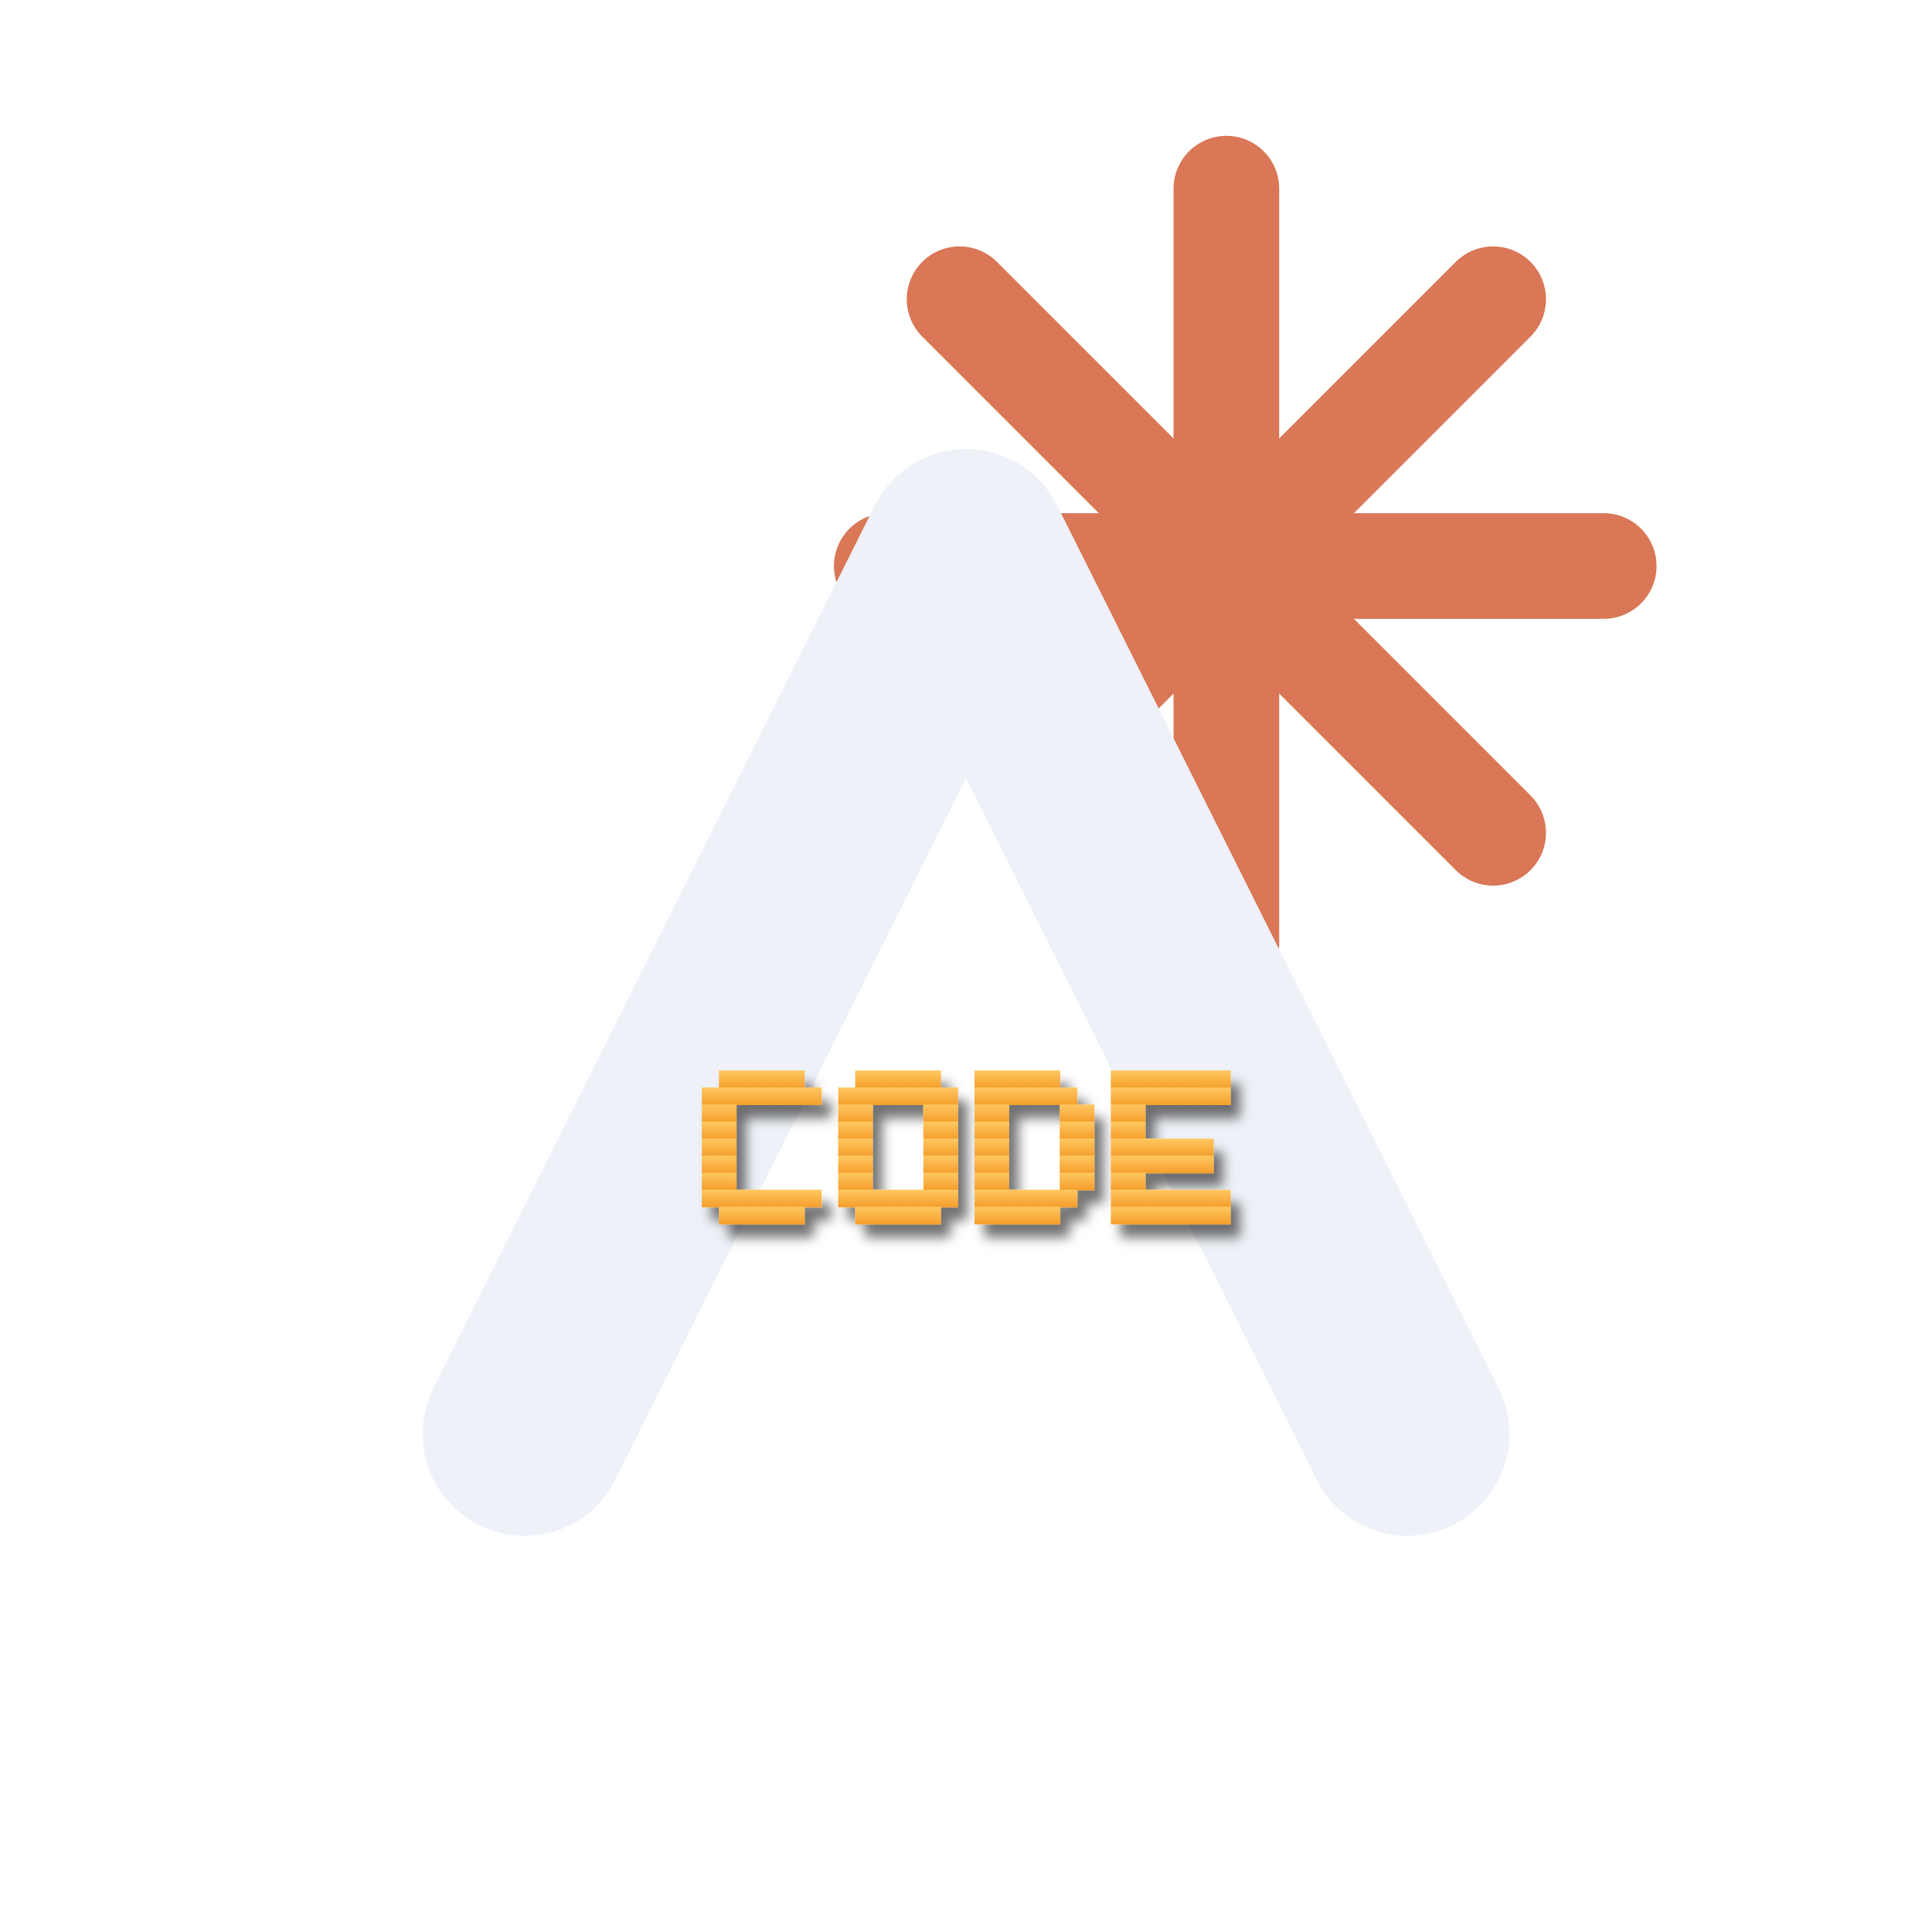
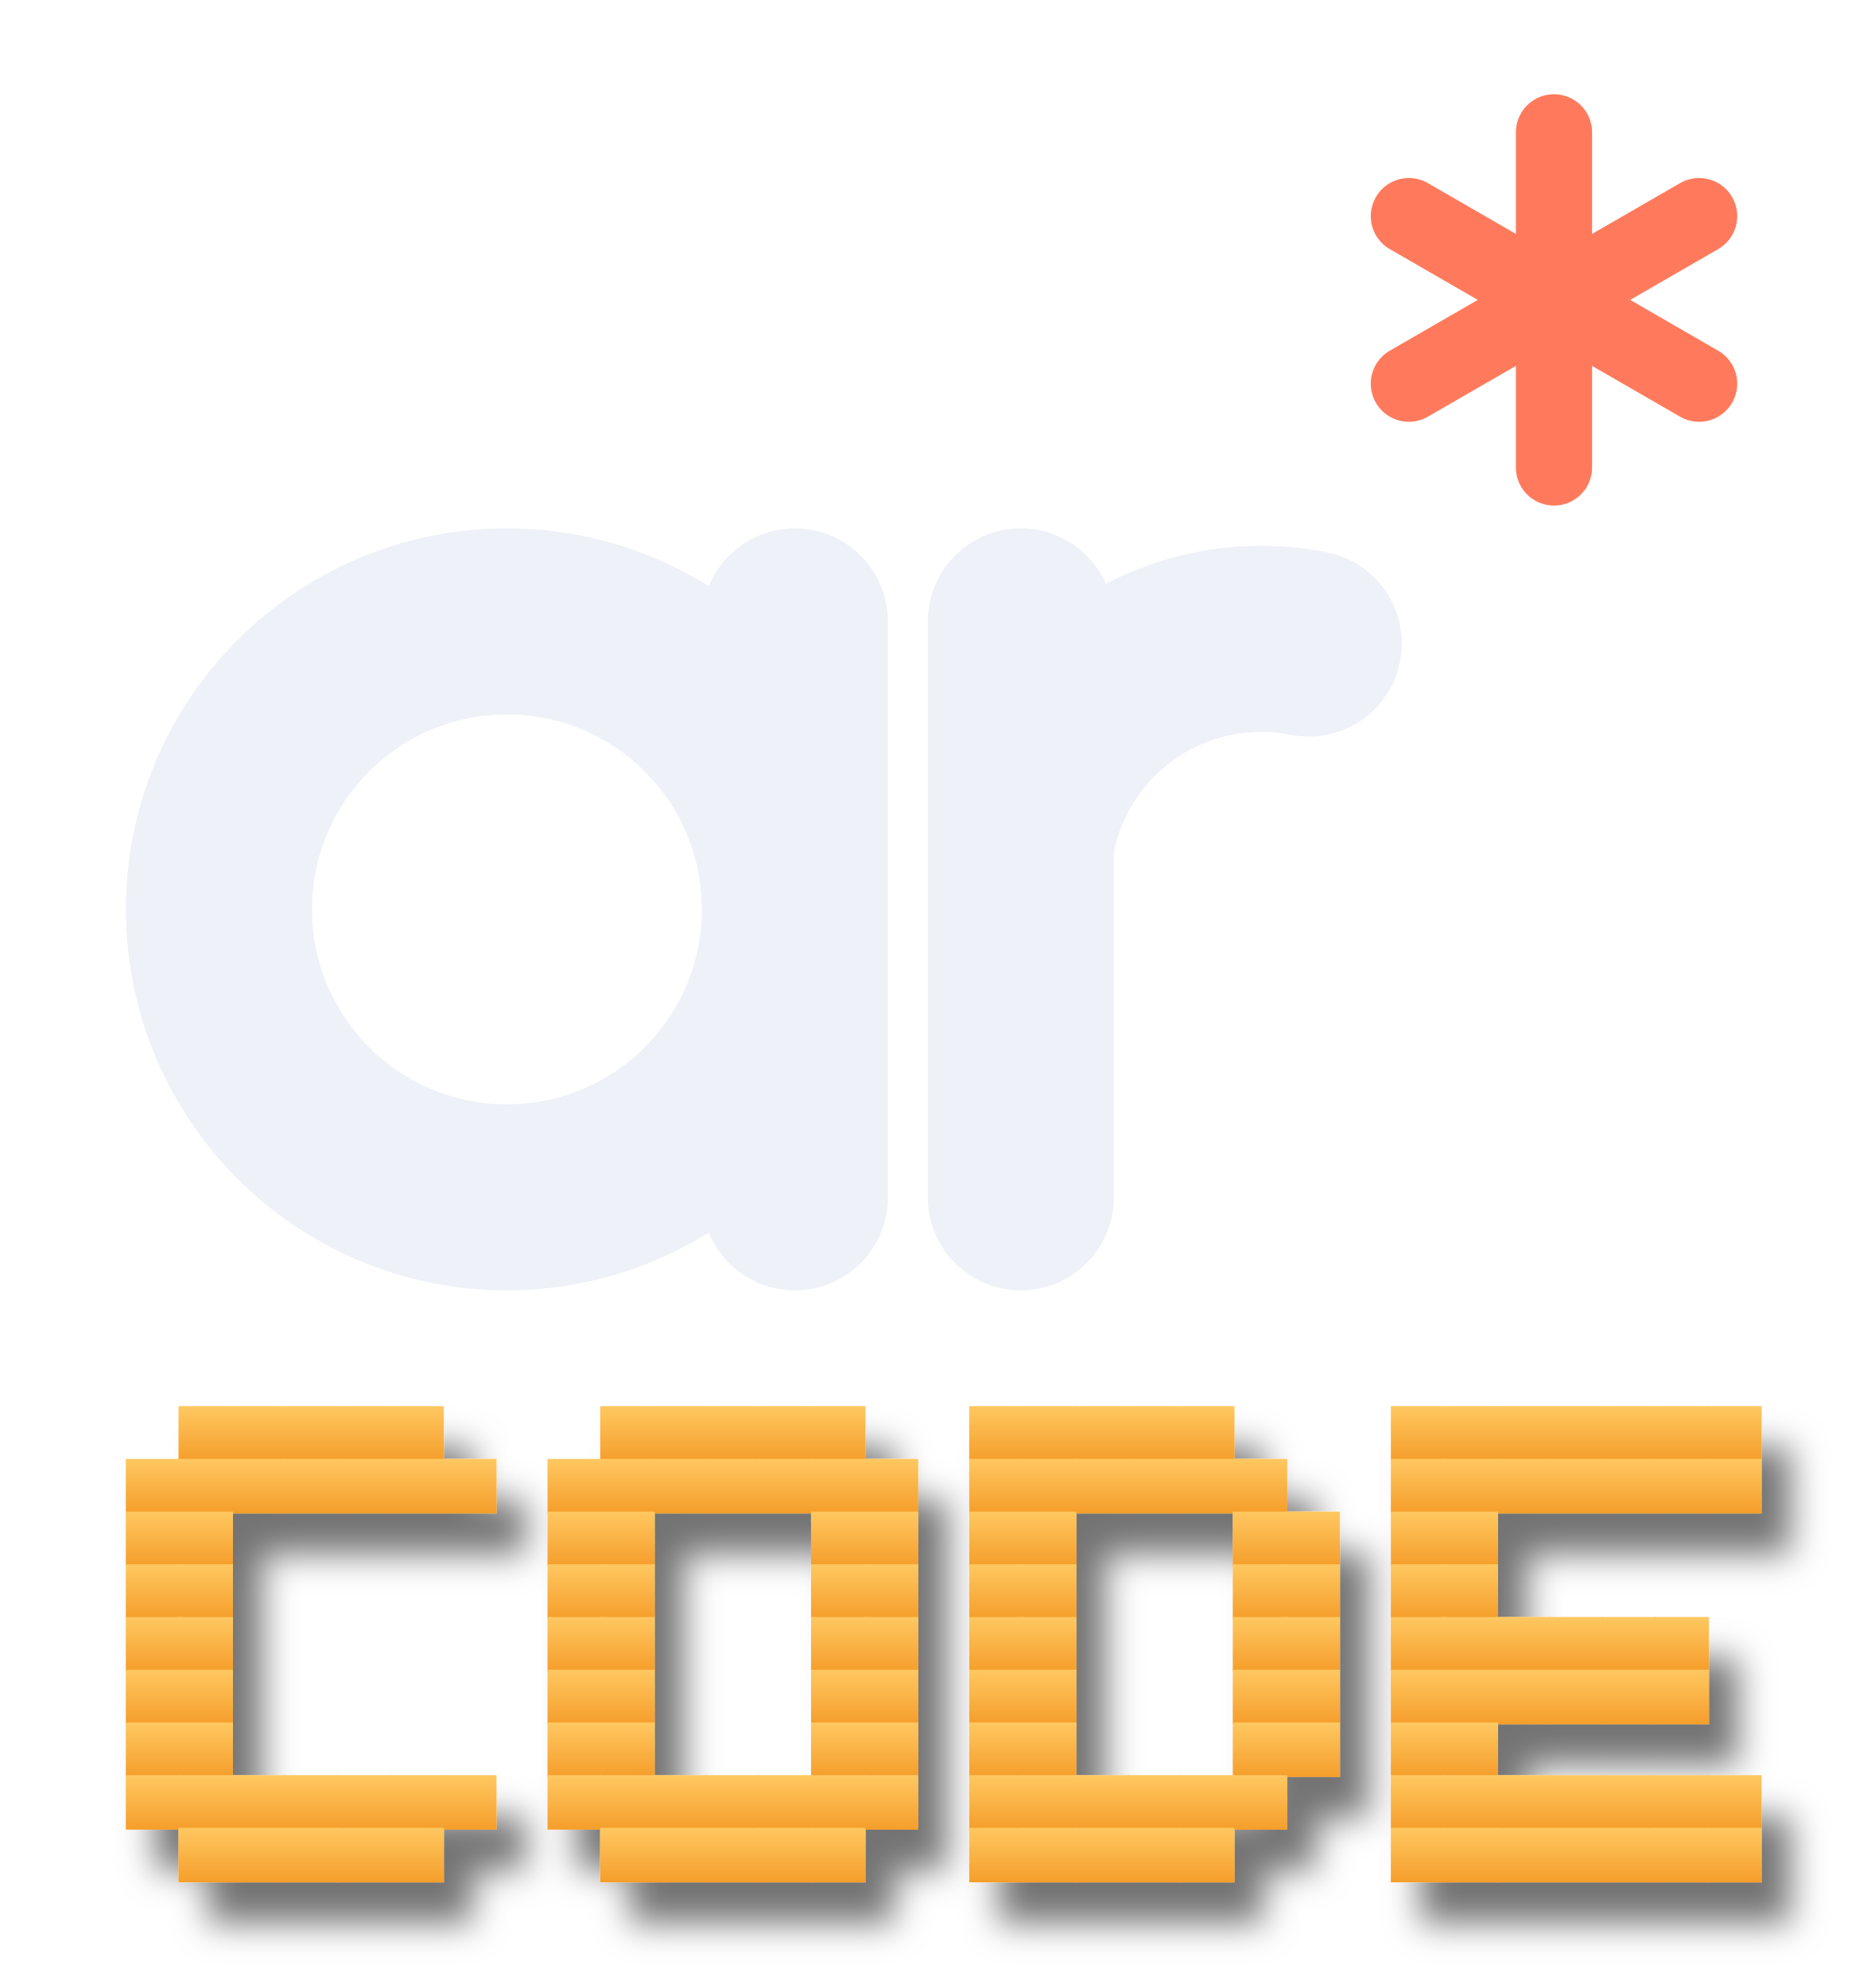
- <svg xmlns="http://www.w3.org/2000/svg" viewBox="0 0 1024 1024" width="1024" height="1024">
+ <svg xmlns="http://www.w3.org/2000/svg" viewBox="180 170 660 700" width="660" height="700">
  <defs>
+     <linearGradient id="bg" x1="0" y1="0" x2="0" y2="1">
+       <stop offset="0" stop-color="#1b1f2a" />
+       <stop offset="1" stop-color="#0f1218" />
+     </linearGradient>
+     <linearGradient id="gloss" x1="0" y1="0" x2="0" y2="1">
+       <stop offset="0" stop-color="#fff" stop-opacity=".10" />
+       <stop offset=".5" stop-color="#fff" stop-opacity="0" />
+     </linearGradient>
    <linearGradient id="amber" x1="0" y1="0" x2="0" y2="1">
      <stop offset="0" stop-color="#ffc861" />
      <stop offset="1" stop-color="#f59e2b" />
    </linearGradient>
+     <linearGradient id="arc" x1="0" y1="0" x2="1" y2="0">
+       <stop offset="0" stop-color="#ffc861" />
+       <stop offset="1" stop-color="#ff7a45" />
+     </linearGradient>
+     <filter id="sh" x="-20%" y="-20%" width="140%" height="140%">
+       <feDropShadow dx="0" dy="14" stdDeviation="16" flood-color="#000" flood-opacity=".5" />
+     </filter>
    <filter id="shadow" x="-20%" y="-40%" width="140%" height="200%">
      <feDropShadow dx="5" dy="7" stdDeviation="3" flood-color="#000" flood-opacity="0.55" />
    </filter>
+     <clipPath id="tile">
+       <rect x="100" y="100" width="824" height="824" rx="185" />
+     </clipPath>
  </defs>
-   <g transform="translate(650 300)" stroke="#d97757" stroke-width="56" stroke-linecap="round">
-     <line x1="0" y1="0" x2="200.0" y2="0.0" />
-     <line x1="0" y1="0" x2="0.0" y2="-200.0" />
-     <line x1="0" y1="0" x2="0.0" y2="200.0" />
-     <line x1="0" y1="0" x2="-141.4" y2="-141.4" />
-     <line x1="0" y1="0" x2="141.4" y2="-141.4" />
-     <line x1="0" y1="0" x2="141.4" y2="141.4" />
-     <line x1="0" y1="0" x2="-180.0" y2="0.0" />
-     <line x1="0" y1="0" x2="-99.7" y2="99.7" />
-   </g>
-   <path d="M278 760 L512 292 L746 760" fill="none" stroke="#eef1f7" stroke-width="108" stroke-linecap="round" stroke-linejoin="round" />
-   <g filter="url(#shadow)">
-     <rect x="381.03" y="567.35" width="9.33" height="9.33" fill="url(#amber)" />
-     <rect x="390.06" y="567.35" width="9.33" height="9.33" fill="url(#amber)" />
-     <rect x="399.10" y="567.35" width="9.33" height="9.33" fill="url(#amber)" />
-     <rect x="408.13" y="567.35" width="9.33" height="9.33" fill="url(#amber)" />
-     <rect x="417.16" y="567.35" width="9.33" height="9.33" fill="url(#amber)" />
-     <rect x="372.00" y="576.39" width="9.33" height="9.33" fill="url(#amber)" />
-     <rect x="381.03" y="576.39" width="9.33" height="9.33" fill="url(#amber)" />
-     <rect x="390.06" y="576.39" width="9.33" height="9.33" fill="url(#amber)" />
-     <rect x="399.10" y="576.39" width="9.33" height="9.33" fill="url(#amber)" />
-     <rect x="408.13" y="576.39" width="9.33" height="9.33" fill="url(#amber)" />
-     <rect x="417.16" y="576.39" width="9.33" height="9.33" fill="url(#amber)" />
-     <rect x="426.19" y="576.39" width="9.33" height="9.33" fill="url(#amber)" />
-     <rect x="372.00" y="585.42" width="9.33" height="9.33" fill="url(#amber)" />
-     <rect x="381.03" y="585.42" width="9.33" height="9.33" fill="url(#amber)" />
-     <rect x="372.00" y="594.45" width="9.33" height="9.33" fill="url(#amber)" />
-     <rect x="381.03" y="594.45" width="9.33" height="9.33" fill="url(#amber)" />
-     <rect x="372.00" y="603.48" width="9.33" height="9.33" fill="url(#amber)" />
-     <rect x="381.03" y="603.48" width="9.33" height="9.33" fill="url(#amber)" />
-     <rect x="372.00" y="612.52" width="9.33" height="9.33" fill="url(#amber)" />
-     <rect x="381.03" y="612.52" width="9.33" height="9.33" fill="url(#amber)" />
-     <rect x="372.00" y="621.55" width="9.33" height="9.33" fill="url(#amber)" />
-     <rect x="381.03" y="621.55" width="9.33" height="9.33" fill="url(#amber)" />
-     <rect x="372.00" y="630.58" width="9.33" height="9.33" fill="url(#amber)" />
-     <rect x="381.03" y="630.58" width="9.33" height="9.33" fill="url(#amber)" />
-     <rect x="390.06" y="630.58" width="9.33" height="9.33" fill="url(#amber)" />
-     <rect x="399.10" y="630.58" width="9.33" height="9.33" fill="url(#amber)" />
-     <rect x="408.13" y="630.58" width="9.33" height="9.33" fill="url(#amber)" />
-     <rect x="417.16" y="630.58" width="9.33" height="9.33" fill="url(#amber)" />
-     <rect x="426.19" y="630.58" width="9.33" height="9.33" fill="url(#amber)" />
-     <rect x="381.03" y="639.61" width="9.33" height="9.33" fill="url(#amber)" />
-     <rect x="390.06" y="639.61" width="9.33" height="9.33" fill="url(#amber)" />
-     <rect x="399.10" y="639.61" width="9.33" height="9.33" fill="url(#amber)" />
-     <rect x="408.13" y="639.61" width="9.33" height="9.33" fill="url(#amber)" />
-     <rect x="417.16" y="639.61" width="9.33" height="9.33" fill="url(#amber)" />
-     <rect x="453.29" y="567.35" width="9.33" height="9.33" fill="url(#amber)" />
-     <rect x="462.32" y="567.35" width="9.33" height="9.33" fill="url(#amber)" />
-     <rect x="471.35" y="567.35" width="9.33" height="9.33" fill="url(#amber)" />
-     <rect x="480.39" y="567.35" width="9.33" height="9.33" fill="url(#amber)" />
-     <rect x="489.42" y="567.35" width="9.33" height="9.33" fill="url(#amber)" />
-     <rect x="444.26" y="576.39" width="9.33" height="9.33" fill="url(#amber)" />
-     <rect x="453.29" y="576.39" width="9.33" height="9.33" fill="url(#amber)" />
-     <rect x="462.32" y="576.39" width="9.33" height="9.33" fill="url(#amber)" />
-     <rect x="471.35" y="576.39" width="9.33" height="9.33" fill="url(#amber)" />
-     <rect x="480.39" y="576.39" width="9.33" height="9.33" fill="url(#amber)" />
-     <rect x="489.42" y="576.39" width="9.33" height="9.33" fill="url(#amber)" />
-     <rect x="498.45" y="576.39" width="9.33" height="9.33" fill="url(#amber)" />
-     <rect x="444.26" y="585.42" width="9.33" height="9.33" fill="url(#amber)" />
-     <rect x="453.29" y="585.42" width="9.33" height="9.33" fill="url(#amber)" />
-     <rect x="489.42" y="585.42" width="9.33" height="9.33" fill="url(#amber)" />
-     <rect x="498.45" y="585.42" width="9.33" height="9.33" fill="url(#amber)" />
-     <rect x="444.26" y="594.45" width="9.33" height="9.33" fill="url(#amber)" />
-     <rect x="453.29" y="594.45" width="9.33" height="9.33" fill="url(#amber)" />
-     <rect x="489.42" y="594.45" width="9.33" height="9.33" fill="url(#amber)" />
-     <rect x="498.45" y="594.45" width="9.33" height="9.33" fill="url(#amber)" />
-     <rect x="444.26" y="603.48" width="9.33" height="9.33" fill="url(#amber)" />
-     <rect x="453.29" y="603.48" width="9.33" height="9.33" fill="url(#amber)" />
-     <rect x="489.42" y="603.48" width="9.33" height="9.33" fill="url(#amber)" />
-     <rect x="498.45" y="603.48" width="9.33" height="9.33" fill="url(#amber)" />
-     <rect x="444.26" y="612.52" width="9.33" height="9.33" fill="url(#amber)" />
-     <rect x="453.29" y="612.52" width="9.33" height="9.33" fill="url(#amber)" />
-     <rect x="489.42" y="612.52" width="9.33" height="9.33" fill="url(#amber)" />
-     <rect x="498.45" y="612.52" width="9.33" height="9.33" fill="url(#amber)" />
-     <rect x="444.26" y="621.55" width="9.33" height="9.33" fill="url(#amber)" />
-     <rect x="453.29" y="621.55" width="9.33" height="9.33" fill="url(#amber)" />
-     <rect x="489.42" y="621.55" width="9.33" height="9.33" fill="url(#amber)" />
-     <rect x="498.45" y="621.55" width="9.33" height="9.33" fill="url(#amber)" />
-     <rect x="444.26" y="630.58" width="9.33" height="9.33" fill="url(#amber)" />
-     <rect x="453.29" y="630.58" width="9.33" height="9.33" fill="url(#amber)" />
-     <rect x="462.32" y="630.58" width="9.33" height="9.33" fill="url(#amber)" />
-     <rect x="471.35" y="630.58" width="9.33" height="9.33" fill="url(#amber)" />
-     <rect x="480.39" y="630.58" width="9.33" height="9.33" fill="url(#amber)" />
-     <rect x="489.42" y="630.58" width="9.33" height="9.33" fill="url(#amber)" />
-     <rect x="498.45" y="630.58" width="9.33" height="9.33" fill="url(#amber)" />
-     <rect x="453.29" y="639.61" width="9.33" height="9.33" fill="url(#amber)" />
-     <rect x="462.32" y="639.61" width="9.33" height="9.33" fill="url(#amber)" />
-     <rect x="471.35" y="639.61" width="9.33" height="9.33" fill="url(#amber)" />
-     <rect x="480.39" y="639.61" width="9.33" height="9.33" fill="url(#amber)" />
-     <rect x="489.42" y="639.61" width="9.33" height="9.33" fill="url(#amber)" />
-     <rect x="516.52" y="567.35" width="9.33" height="9.33" fill="url(#amber)" />
-     <rect x="525.55" y="567.35" width="9.33" height="9.33" fill="url(#amber)" />
-     <rect x="534.58" y="567.35" width="9.33" height="9.33" fill="url(#amber)" />
-     <rect x="543.61" y="567.35" width="9.33" height="9.33" fill="url(#amber)" />
-     <rect x="552.65" y="567.35" width="9.33" height="9.33" fill="url(#amber)" />
-     <rect x="516.52" y="576.39" width="9.33" height="9.33" fill="url(#amber)" />
-     <rect x="525.55" y="576.39" width="9.33" height="9.33" fill="url(#amber)" />
-     <rect x="534.58" y="576.39" width="9.33" height="9.33" fill="url(#amber)" />
-     <rect x="543.61" y="576.39" width="9.33" height="9.33" fill="url(#amber)" />
-     <rect x="552.65" y="576.39" width="9.33" height="9.33" fill="url(#amber)" />
-     <rect x="561.68" y="576.39" width="9.33" height="9.33" fill="url(#amber)" />
-     <rect x="516.52" y="585.42" width="9.33" height="9.33" fill="url(#amber)" />
-     <rect x="525.55" y="585.42" width="9.33" height="9.33" fill="url(#amber)" />
-     <rect x="561.68" y="585.42" width="9.33" height="9.33" fill="url(#amber)" />
-     <rect x="570.71" y="585.42" width="9.33" height="9.33" fill="url(#amber)" />
-     <rect x="516.52" y="594.45" width="9.33" height="9.33" fill="url(#amber)" />
-     <rect x="525.55" y="594.45" width="9.33" height="9.33" fill="url(#amber)" />
-     <rect x="561.68" y="594.45" width="9.33" height="9.33" fill="url(#amber)" />
-     <rect x="570.71" y="594.45" width="9.33" height="9.33" fill="url(#amber)" />
-     <rect x="516.52" y="603.48" width="9.33" height="9.33" fill="url(#amber)" />
-     <rect x="525.55" y="603.48" width="9.33" height="9.33" fill="url(#amber)" />
-     <rect x="561.68" y="603.48" width="9.33" height="9.33" fill="url(#amber)" />
-     <rect x="570.71" y="603.48" width="9.33" height="9.33" fill="url(#amber)" />
-     <rect x="516.52" y="612.52" width="9.33" height="9.33" fill="url(#amber)" />
-     <rect x="525.55" y="612.52" width="9.33" height="9.33" fill="url(#amber)" />
-     <rect x="561.68" y="612.52" width="9.33" height="9.33" fill="url(#amber)" />
-     <rect x="570.71" y="612.52" width="9.33" height="9.33" fill="url(#amber)" />
-     <rect x="516.52" y="621.55" width="9.33" height="9.33" fill="url(#amber)" />
-     <rect x="525.55" y="621.55" width="9.33" height="9.33" fill="url(#amber)" />
-     <rect x="561.68" y="621.55" width="9.33" height="9.33" fill="url(#amber)" />
-     <rect x="570.71" y="621.55" width="9.33" height="9.33" fill="url(#amber)" />
-     <rect x="516.52" y="630.58" width="9.33" height="9.33" fill="url(#amber)" />
-     <rect x="525.55" y="630.58" width="9.33" height="9.33" fill="url(#amber)" />
-     <rect x="534.58" y="630.58" width="9.33" height="9.33" fill="url(#amber)" />
-     <rect x="543.61" y="630.58" width="9.33" height="9.33" fill="url(#amber)" />
-     <rect x="552.65" y="630.58" width="9.33" height="9.33" fill="url(#amber)" />
-     <rect x="561.68" y="630.58" width="9.33" height="9.33" fill="url(#amber)" />
-     <rect x="516.52" y="639.61" width="9.33" height="9.33" fill="url(#amber)" />
-     <rect x="525.55" y="639.61" width="9.33" height="9.33" fill="url(#amber)" />
-     <rect x="534.58" y="639.61" width="9.33" height="9.33" fill="url(#amber)" />
-     <rect x="543.61" y="639.61" width="9.33" height="9.33" fill="url(#amber)" />
-     <rect x="552.65" y="639.61" width="9.33" height="9.33" fill="url(#amber)" />
-     <rect x="588.77" y="567.35" width="9.33" height="9.33" fill="url(#amber)" />
-     <rect x="597.81" y="567.35" width="9.33" height="9.33" fill="url(#amber)" />
-     <rect x="606.84" y="567.35" width="9.33" height="9.33" fill="url(#amber)" />
-     <rect x="615.87" y="567.35" width="9.33" height="9.33" fill="url(#amber)" />
-     <rect x="624.90" y="567.35" width="9.33" height="9.33" fill="url(#amber)" />
-     <rect x="633.94" y="567.35" width="9.33" height="9.33" fill="url(#amber)" />
-     <rect x="642.97" y="567.35" width="9.33" height="9.33" fill="url(#amber)" />
-     <rect x="588.77" y="576.39" width="9.33" height="9.33" fill="url(#amber)" />
-     <rect x="597.81" y="576.39" width="9.33" height="9.33" fill="url(#amber)" />
-     <rect x="606.84" y="576.39" width="9.33" height="9.33" fill="url(#amber)" />
-     <rect x="615.87" y="576.39" width="9.33" height="9.33" fill="url(#amber)" />
-     <rect x="624.90" y="576.39" width="9.33" height="9.33" fill="url(#amber)" />
-     <rect x="633.94" y="576.39" width="9.33" height="9.33" fill="url(#amber)" />
-     <rect x="642.97" y="576.39" width="9.33" height="9.33" fill="url(#amber)" />
-     <rect x="588.77" y="585.42" width="9.33" height="9.33" fill="url(#amber)" />
-     <rect x="597.81" y="585.42" width="9.33" height="9.33" fill="url(#amber)" />
-     <rect x="588.77" y="594.45" width="9.33" height="9.33" fill="url(#amber)" />
-     <rect x="597.81" y="594.45" width="9.33" height="9.33" fill="url(#amber)" />
-     <rect x="588.77" y="603.48" width="9.33" height="9.33" fill="url(#amber)" />
-     <rect x="597.81" y="603.48" width="9.33" height="9.33" fill="url(#amber)" />
-     <rect x="606.84" y="603.48" width="9.33" height="9.33" fill="url(#amber)" />
-     <rect x="615.87" y="603.48" width="9.33" height="9.33" fill="url(#amber)" />
-     <rect x="624.90" y="603.48" width="9.33" height="9.33" fill="url(#amber)" />
-     <rect x="633.94" y="603.48" width="9.33" height="9.33" fill="url(#amber)" />
-     <rect x="588.77" y="612.52" width="9.33" height="9.33" fill="url(#amber)" />
-     <rect x="597.81" y="612.52" width="9.33" height="9.33" fill="url(#amber)" />
-     <rect x="606.84" y="612.52" width="9.33" height="9.33" fill="url(#amber)" />
-     <rect x="615.87" y="612.52" width="9.33" height="9.33" fill="url(#amber)" />
-     <rect x="624.90" y="612.52" width="9.33" height="9.33" fill="url(#amber)" />
-     <rect x="633.94" y="612.52" width="9.33" height="9.33" fill="url(#amber)" />
-     <rect x="588.77" y="621.55" width="9.33" height="9.33" fill="url(#amber)" />
-     <rect x="597.81" y="621.55" width="9.33" height="9.33" fill="url(#amber)" />
-     <rect x="588.77" y="630.58" width="9.33" height="9.33" fill="url(#amber)" />
-     <rect x="597.81" y="630.58" width="9.33" height="9.33" fill="url(#amber)" />
-     <rect x="606.84" y="630.58" width="9.33" height="9.33" fill="url(#amber)" />
-     <rect x="615.87" y="630.58" width="9.33" height="9.33" fill="url(#amber)" />
-     <rect x="624.90" y="630.58" width="9.33" height="9.33" fill="url(#amber)" />
-     <rect x="633.94" y="630.58" width="9.33" height="9.33" fill="url(#amber)" />
-     <rect x="642.97" y="630.58" width="9.33" height="9.33" fill="url(#amber)" />
-     <rect x="588.77" y="639.61" width="9.33" height="9.33" fill="url(#amber)" />
-     <rect x="597.81" y="639.61" width="9.33" height="9.33" fill="url(#amber)" />
-     <rect x="606.84" y="639.61" width="9.33" height="9.33" fill="url(#amber)" />
-     <rect x="615.87" y="639.61" width="9.33" height="9.33" fill="url(#amber)" />
-     <rect x="624.90" y="639.61" width="9.33" height="9.33" fill="url(#amber)" />
-     <rect x="633.94" y="639.61" width="9.33" height="9.33" fill="url(#amber)" />
-     <rect x="642.97" y="639.61" width="9.33" height="9.33" fill="url(#amber)" />
+   <g>
+     <g transform="translate(93.3 61.2) scale(0.78)" fill="none" stroke="#eef1f7" stroke-width="84" stroke-linecap="round" stroke-linejoin="round">
+       <path d="M340 420 A 130 130 0 1 0 340 680 A 130 130 0 1 0 340 420 M470 420 L470 680" />
+       <path d="M572 680 L572 420 M572 520 A 110 110 0 0 1 702 430" />
+     </g>
+     <g transform="translate(727.2 275.6)" stroke="#ff7a5c" stroke-width="26.832" stroke-linecap="round">
+       <line x1="0" y1="0" x2="0.0" y2="59.0" />
+       <line x1="0" y1="0" x2="-51.1" y2="29.5" />
+       <line x1="0" y1="0" x2="-51.1" y2="-29.5" />
+       <line x1="0" y1="0" x2="-0.0" y2="-59.0" />
+       <line x1="0" y1="0" x2="51.1" y2="-29.5" />
+       <line x1="0" y1="0" x2="51.1" y2="29.5" />
+     </g>
+     <g transform="translate(224.3 664.4) scale(2.055) translate(-372 -567)" filter="url(#shadow)">
+       <rect x="381.03" y="567.35" width="9.33" height="9.33" fill="url(#amber)" />
+       <rect x="390.06" y="567.35" width="9.33" height="9.33" fill="url(#amber)" />
+       <rect x="399.10" y="567.35" width="9.33" height="9.33" fill="url(#amber)" />
+       <rect x="408.13" y="567.35" width="9.33" height="9.33" fill="url(#amber)" />
+       <rect x="417.16" y="567.35" width="9.33" height="9.33" fill="url(#amber)" />
+       <rect x="372.00" y="576.39" width="9.33" height="9.33" fill="url(#amber)" />
+       <rect x="381.03" y="576.39" width="9.33" height="9.33" fill="url(#amber)" />
+       <rect x="390.06" y="576.39" width="9.33" height="9.33" fill="url(#amber)" />
+       <rect x="399.10" y="576.39" width="9.33" height="9.33" fill="url(#amber)" />
+       <rect x="408.13" y="576.39" width="9.33" height="9.33" fill="url(#amber)" />
+       <rect x="417.16" y="576.39" width="9.33" height="9.33" fill="url(#amber)" />
+       <rect x="426.19" y="576.39" width="9.33" height="9.33" fill="url(#amber)" />
+       <rect x="372.00" y="585.42" width="9.33" height="9.33" fill="url(#amber)" />
+       <rect x="381.03" y="585.42" width="9.33" height="9.33" fill="url(#amber)" />
+       <rect x="372.00" y="594.45" width="9.33" height="9.33" fill="url(#amber)" />
+       <rect x="381.03" y="594.45" width="9.33" height="9.33" fill="url(#amber)" />
+       <rect x="372.00" y="603.48" width="9.33" height="9.33" fill="url(#amber)" />
+       <rect x="381.03" y="603.48" width="9.33" height="9.33" fill="url(#amber)" />
+       <rect x="372.00" y="612.52" width="9.33" height="9.33" fill="url(#amber)" />
+       <rect x="381.03" y="612.52" width="9.33" height="9.33" fill="url(#amber)" />
+       <rect x="372.00" y="621.55" width="9.33" height="9.33" fill="url(#amber)" />
+       <rect x="381.03" y="621.55" width="9.33" height="9.33" fill="url(#amber)" />
+       <rect x="372.00" y="630.58" width="9.33" height="9.33" fill="url(#amber)" />
+       <rect x="381.03" y="630.58" width="9.33" height="9.33" fill="url(#amber)" />
+       <rect x="390.06" y="630.58" width="9.33" height="9.33" fill="url(#amber)" />
+       <rect x="399.10" y="630.58" width="9.33" height="9.33" fill="url(#amber)" />
+       <rect x="408.13" y="630.58" width="9.33" height="9.33" fill="url(#amber)" />
+       <rect x="417.16" y="630.58" width="9.33" height="9.33" fill="url(#amber)" />
+       <rect x="426.19" y="630.58" width="9.33" height="9.33" fill="url(#amber)" />
+       <rect x="381.03" y="639.61" width="9.33" height="9.33" fill="url(#amber)" />
+       <rect x="390.06" y="639.61" width="9.33" height="9.33" fill="url(#amber)" />
+       <rect x="399.10" y="639.61" width="9.33" height="9.33" fill="url(#amber)" />
+       <rect x="408.13" y="639.61" width="9.33" height="9.33" fill="url(#amber)" />
+       <rect x="417.16" y="639.61" width="9.33" height="9.33" fill="url(#amber)" />
+       <rect x="453.29" y="567.35" width="9.33" height="9.33" fill="url(#amber)" />
+       <rect x="462.32" y="567.35" width="9.33" height="9.33" fill="url(#amber)" />
+       <rect x="471.35" y="567.35" width="9.33" height="9.33" fill="url(#amber)" />
+       <rect x="480.39" y="567.35" width="9.33" height="9.33" fill="url(#amber)" />
+       <rect x="489.42" y="567.35" width="9.33" height="9.33" fill="url(#amber)" />
+       <rect x="444.26" y="576.39" width="9.33" height="9.33" fill="url(#amber)" />
+       <rect x="453.29" y="576.39" width="9.33" height="9.33" fill="url(#amber)" />
+       <rect x="462.32" y="576.39" width="9.33" height="9.33" fill="url(#amber)" />
+       <rect x="471.35" y="576.39" width="9.33" height="9.33" fill="url(#amber)" />
+       <rect x="480.39" y="576.39" width="9.33" height="9.33" fill="url(#amber)" />
+       <rect x="489.42" y="576.39" width="9.33" height="9.33" fill="url(#amber)" />
+       <rect x="498.45" y="576.39" width="9.33" height="9.33" fill="url(#amber)" />
+       <rect x="444.26" y="585.42" width="9.33" height="9.33" fill="url(#amber)" />
+       <rect x="453.29" y="585.42" width="9.33" height="9.33" fill="url(#amber)" />
+       <rect x="489.42" y="585.42" width="9.33" height="9.33" fill="url(#amber)" />
+       <rect x="498.45" y="585.42" width="9.33" height="9.33" fill="url(#amber)" />
+       <rect x="444.26" y="594.45" width="9.33" height="9.33" fill="url(#amber)" />
+       <rect x="453.29" y="594.45" width="9.33" height="9.33" fill="url(#amber)" />
+       <rect x="489.42" y="594.45" width="9.33" height="9.33" fill="url(#amber)" />
+       <rect x="498.45" y="594.45" width="9.33" height="9.33" fill="url(#amber)" />
+       <rect x="444.26" y="603.48" width="9.33" height="9.33" fill="url(#amber)" />
+       <rect x="453.29" y="603.48" width="9.33" height="9.33" fill="url(#amber)" />
+       <rect x="489.42" y="603.48" width="9.33" height="9.33" fill="url(#amber)" />
+       <rect x="498.45" y="603.48" width="9.33" height="9.33" fill="url(#amber)" />
+       <rect x="444.26" y="612.52" width="9.33" height="9.33" fill="url(#amber)" />
+       <rect x="453.29" y="612.52" width="9.33" height="9.33" fill="url(#amber)" />
+       <rect x="489.42" y="612.52" width="9.33" height="9.33" fill="url(#amber)" />
+       <rect x="498.45" y="612.52" width="9.33" height="9.33" fill="url(#amber)" />
+       <rect x="444.26" y="621.55" width="9.33" height="9.33" fill="url(#amber)" />
+       <rect x="453.29" y="621.55" width="9.33" height="9.33" fill="url(#amber)" />
+       <rect x="489.42" y="621.55" width="9.33" height="9.33" fill="url(#amber)" />
+       <rect x="498.45" y="621.55" width="9.33" height="9.33" fill="url(#amber)" />
+       <rect x="444.26" y="630.58" width="9.33" height="9.33" fill="url(#amber)" />
+       <rect x="453.29" y="630.58" width="9.33" height="9.33" fill="url(#amber)" />
+       <rect x="462.32" y="630.58" width="9.33" height="9.33" fill="url(#amber)" />
+       <rect x="471.35" y="630.58" width="9.33" height="9.33" fill="url(#amber)" />
+       <rect x="480.39" y="630.58" width="9.33" height="9.33" fill="url(#amber)" />
+       <rect x="489.42" y="630.58" width="9.33" height="9.33" fill="url(#amber)" />
+       <rect x="498.45" y="630.58" width="9.33" height="9.33" fill="url(#amber)" />
+       <rect x="453.29" y="639.61" width="9.33" height="9.33" fill="url(#amber)" />
+       <rect x="462.32" y="639.61" width="9.33" height="9.33" fill="url(#amber)" />
+       <rect x="471.35" y="639.61" width="9.33" height="9.33" fill="url(#amber)" />
+       <rect x="480.39" y="639.61" width="9.33" height="9.33" fill="url(#amber)" />
+       <rect x="489.42" y="639.61" width="9.33" height="9.33" fill="url(#amber)" />
+       <rect x="516.52" y="567.35" width="9.33" height="9.33" fill="url(#amber)" />
+       <rect x="525.55" y="567.35" width="9.33" height="9.33" fill="url(#amber)" />
+       <rect x="534.58" y="567.35" width="9.33" height="9.33" fill="url(#amber)" />
+       <rect x="543.61" y="567.35" width="9.33" height="9.33" fill="url(#amber)" />
+       <rect x="552.65" y="567.35" width="9.33" height="9.33" fill="url(#amber)" />
+       <rect x="516.52" y="576.39" width="9.33" height="9.33" fill="url(#amber)" />
+       <rect x="525.55" y="576.39" width="9.33" height="9.33" fill="url(#amber)" />
+       <rect x="534.58" y="576.39" width="9.33" height="9.33" fill="url(#amber)" />
+       <rect x="543.61" y="576.39" width="9.33" height="9.33" fill="url(#amber)" />
+       <rect x="552.65" y="576.39" width="9.33" height="9.33" fill="url(#amber)" />
+       <rect x="561.68" y="576.39" width="9.33" height="9.33" fill="url(#amber)" />
+       <rect x="516.52" y="585.42" width="9.33" height="9.33" fill="url(#amber)" />
+       <rect x="525.55" y="585.42" width="9.33" height="9.33" fill="url(#amber)" />
+       <rect x="561.68" y="585.42" width="9.33" height="9.33" fill="url(#amber)" />
+       <rect x="570.71" y="585.42" width="9.33" height="9.33" fill="url(#amber)" />
+       <rect x="516.52" y="594.45" width="9.33" height="9.33" fill="url(#amber)" />
+       <rect x="525.55" y="594.45" width="9.33" height="9.33" fill="url(#amber)" />
+       <rect x="561.68" y="594.45" width="9.33" height="9.33" fill="url(#amber)" />
+       <rect x="570.71" y="594.45" width="9.33" height="9.33" fill="url(#amber)" />
+       <rect x="516.52" y="603.48" width="9.33" height="9.33" fill="url(#amber)" />
+       <rect x="525.55" y="603.48" width="9.33" height="9.33" fill="url(#amber)" />
+       <rect x="561.68" y="603.48" width="9.33" height="9.33" fill="url(#amber)" />
+       <rect x="570.71" y="603.48" width="9.33" height="9.33" fill="url(#amber)" />
+       <rect x="516.52" y="612.52" width="9.33" height="9.33" fill="url(#amber)" />
+       <rect x="525.55" y="612.52" width="9.33" height="9.33" fill="url(#amber)" />
+       <rect x="561.68" y="612.52" width="9.33" height="9.33" fill="url(#amber)" />
+       <rect x="570.71" y="612.52" width="9.33" height="9.33" fill="url(#amber)" />
+       <rect x="516.52" y="621.55" width="9.33" height="9.33" fill="url(#amber)" />
+       <rect x="525.55" y="621.55" width="9.33" height="9.33" fill="url(#amber)" />
+       <rect x="561.68" y="621.55" width="9.33" height="9.33" fill="url(#amber)" />
+       <rect x="570.71" y="621.55" width="9.33" height="9.33" fill="url(#amber)" />
+       <rect x="516.52" y="630.58" width="9.33" height="9.33" fill="url(#amber)" />
+       <rect x="525.55" y="630.58" width="9.33" height="9.33" fill="url(#amber)" />
+       <rect x="534.58" y="630.58" width="9.33" height="9.33" fill="url(#amber)" />
+       <rect x="543.61" y="630.58" width="9.33" height="9.33" fill="url(#amber)" />
+       <rect x="552.65" y="630.58" width="9.33" height="9.33" fill="url(#amber)" />
+       <rect x="561.68" y="630.58" width="9.33" height="9.33" fill="url(#amber)" />
+       <rect x="516.52" y="639.61" width="9.33" height="9.33" fill="url(#amber)" />
+       <rect x="525.55" y="639.61" width="9.33" height="9.33" fill="url(#amber)" />
+       <rect x="534.58" y="639.61" width="9.33" height="9.33" fill="url(#amber)" />
+       <rect x="543.61" y="639.61" width="9.33" height="9.33" fill="url(#amber)" />
+       <rect x="552.65" y="639.61" width="9.33" height="9.33" fill="url(#amber)" />
+       <rect x="588.77" y="567.35" width="9.33" height="9.33" fill="url(#amber)" />
+       <rect x="597.81" y="567.35" width="9.33" height="9.33" fill="url(#amber)" />
+       <rect x="606.84" y="567.35" width="9.33" height="9.33" fill="url(#amber)" />
+       <rect x="615.87" y="567.35" width="9.33" height="9.33" fill="url(#amber)" />
+       <rect x="624.90" y="567.35" width="9.33" height="9.33" fill="url(#amber)" />
+       <rect x="633.94" y="567.35" width="9.33" height="9.33" fill="url(#amber)" />
+       <rect x="642.97" y="567.35" width="9.33" height="9.33" fill="url(#amber)" />
+       <rect x="588.77" y="576.39" width="9.33" height="9.33" fill="url(#amber)" />
+       <rect x="597.81" y="576.39" width="9.33" height="9.33" fill="url(#amber)" />
+       <rect x="606.84" y="576.39" width="9.33" height="9.33" fill="url(#amber)" />
+       <rect x="615.87" y="576.39" width="9.33" height="9.33" fill="url(#amber)" />
+       <rect x="624.90" y="576.39" width="9.33" height="9.33" fill="url(#amber)" />
+       <rect x="633.94" y="576.39" width="9.33" height="9.33" fill="url(#amber)" />
+       <rect x="642.97" y="576.39" width="9.33" height="9.33" fill="url(#amber)" />
+       <rect x="588.77" y="585.42" width="9.33" height="9.33" fill="url(#amber)" />
+       <rect x="597.81" y="585.42" width="9.33" height="9.33" fill="url(#amber)" />
+       <rect x="588.77" y="594.45" width="9.33" height="9.33" fill="url(#amber)" />
+       <rect x="597.81" y="594.45" width="9.33" height="9.33" fill="url(#amber)" />
+       <rect x="588.77" y="603.48" width="9.33" height="9.33" fill="url(#amber)" />
+       <rect x="597.81" y="603.48" width="9.33" height="9.33" fill="url(#amber)" />
+       <rect x="606.84" y="603.48" width="9.33" height="9.33" fill="url(#amber)" />
+       <rect x="615.87" y="603.48" width="9.33" height="9.33" fill="url(#amber)" />
+       <rect x="624.90" y="603.48" width="9.33" height="9.33" fill="url(#amber)" />
+       <rect x="633.94" y="603.48" width="9.33" height="9.33" fill="url(#amber)" />
+       <rect x="588.77" y="612.52" width="9.33" height="9.33" fill="url(#amber)" />
+       <rect x="597.81" y="612.52" width="9.33" height="9.33" fill="url(#amber)" />
+       <rect x="606.84" y="612.52" width="9.33" height="9.33" fill="url(#amber)" />
+       <rect x="615.87" y="612.52" width="9.33" height="9.33" fill="url(#amber)" />
+       <rect x="624.90" y="612.52" width="9.33" height="9.33" fill="url(#amber)" />
+       <rect x="633.94" y="612.52" width="9.33" height="9.33" fill="url(#amber)" />
+       <rect x="588.77" y="621.55" width="9.33" height="9.33" fill="url(#amber)" />
+       <rect x="597.81" y="621.55" width="9.33" height="9.33" fill="url(#amber)" />
+       <rect x="588.77" y="630.58" width="9.33" height="9.33" fill="url(#amber)" />
+       <rect x="597.81" y="630.58" width="9.33" height="9.33" fill="url(#amber)" />
+       <rect x="606.84" y="630.58" width="9.33" height="9.33" fill="url(#amber)" />
+       <rect x="615.87" y="630.58" width="9.33" height="9.33" fill="url(#amber)" />
+       <rect x="624.90" y="630.58" width="9.33" height="9.33" fill="url(#amber)" />
+       <rect x="633.94" y="630.58" width="9.33" height="9.33" fill="url(#amber)" />
+       <rect x="642.97" y="630.58" width="9.33" height="9.33" fill="url(#amber)" />
+       <rect x="588.77" y="639.61" width="9.33" height="9.33" fill="url(#amber)" />
+       <rect x="597.81" y="639.61" width="9.33" height="9.33" fill="url(#amber)" />
+       <rect x="606.84" y="639.61" width="9.33" height="9.33" fill="url(#amber)" />
+       <rect x="615.87" y="639.61" width="9.33" height="9.33" fill="url(#amber)" />
+       <rect x="624.90" y="639.61" width="9.33" height="9.33" fill="url(#amber)" />
+       <rect x="633.94" y="639.61" width="9.33" height="9.33" fill="url(#amber)" />
+       <rect x="642.97" y="639.61" width="9.33" height="9.33" fill="url(#amber)" />
+     </g>
  </g>
</svg>
